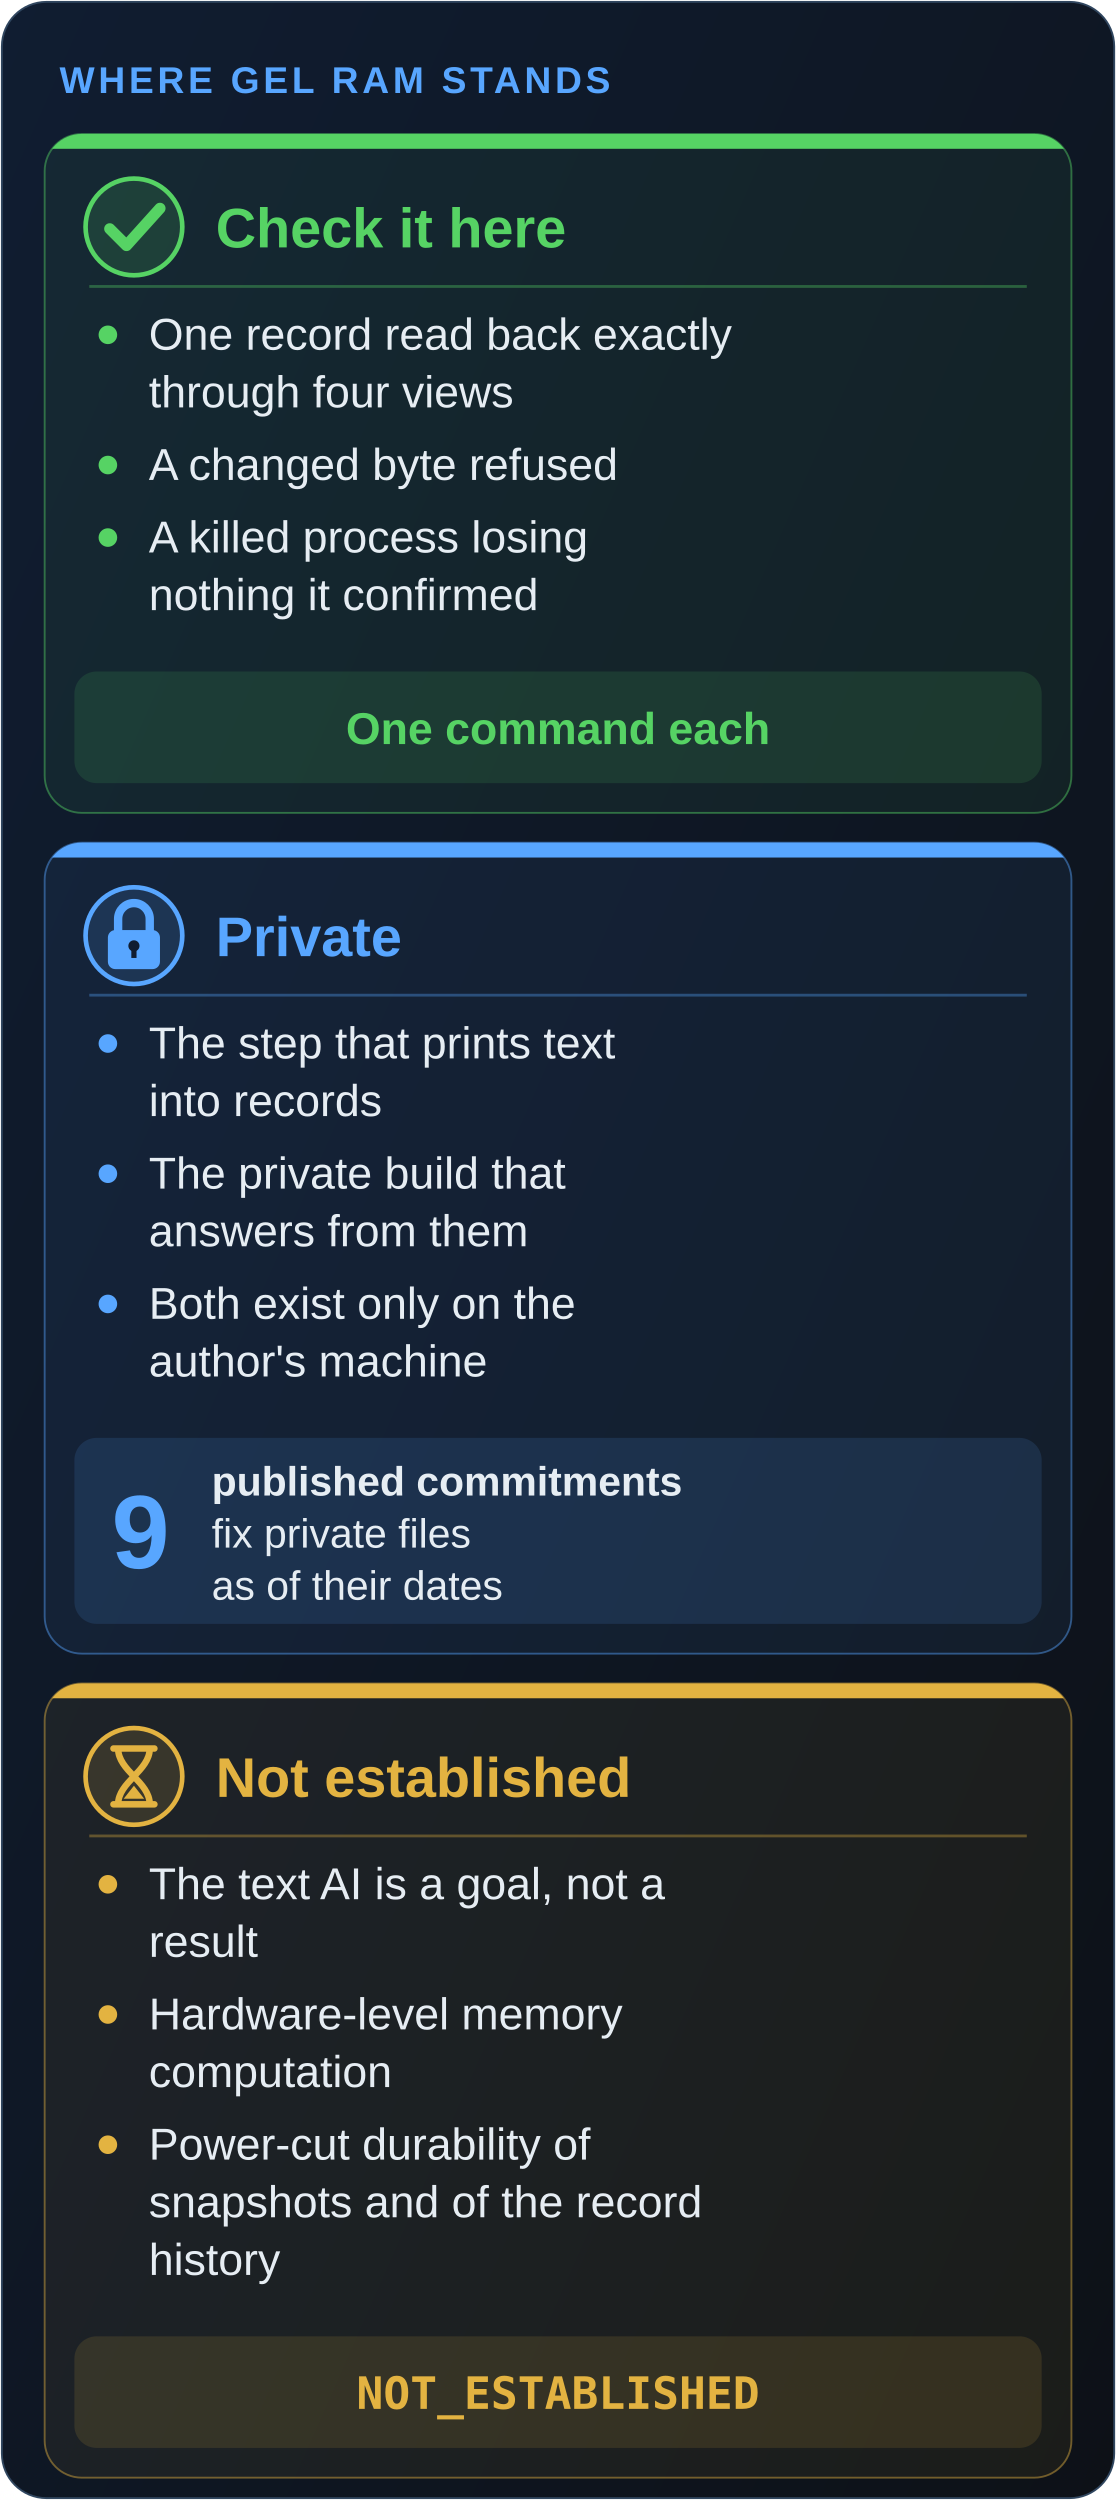
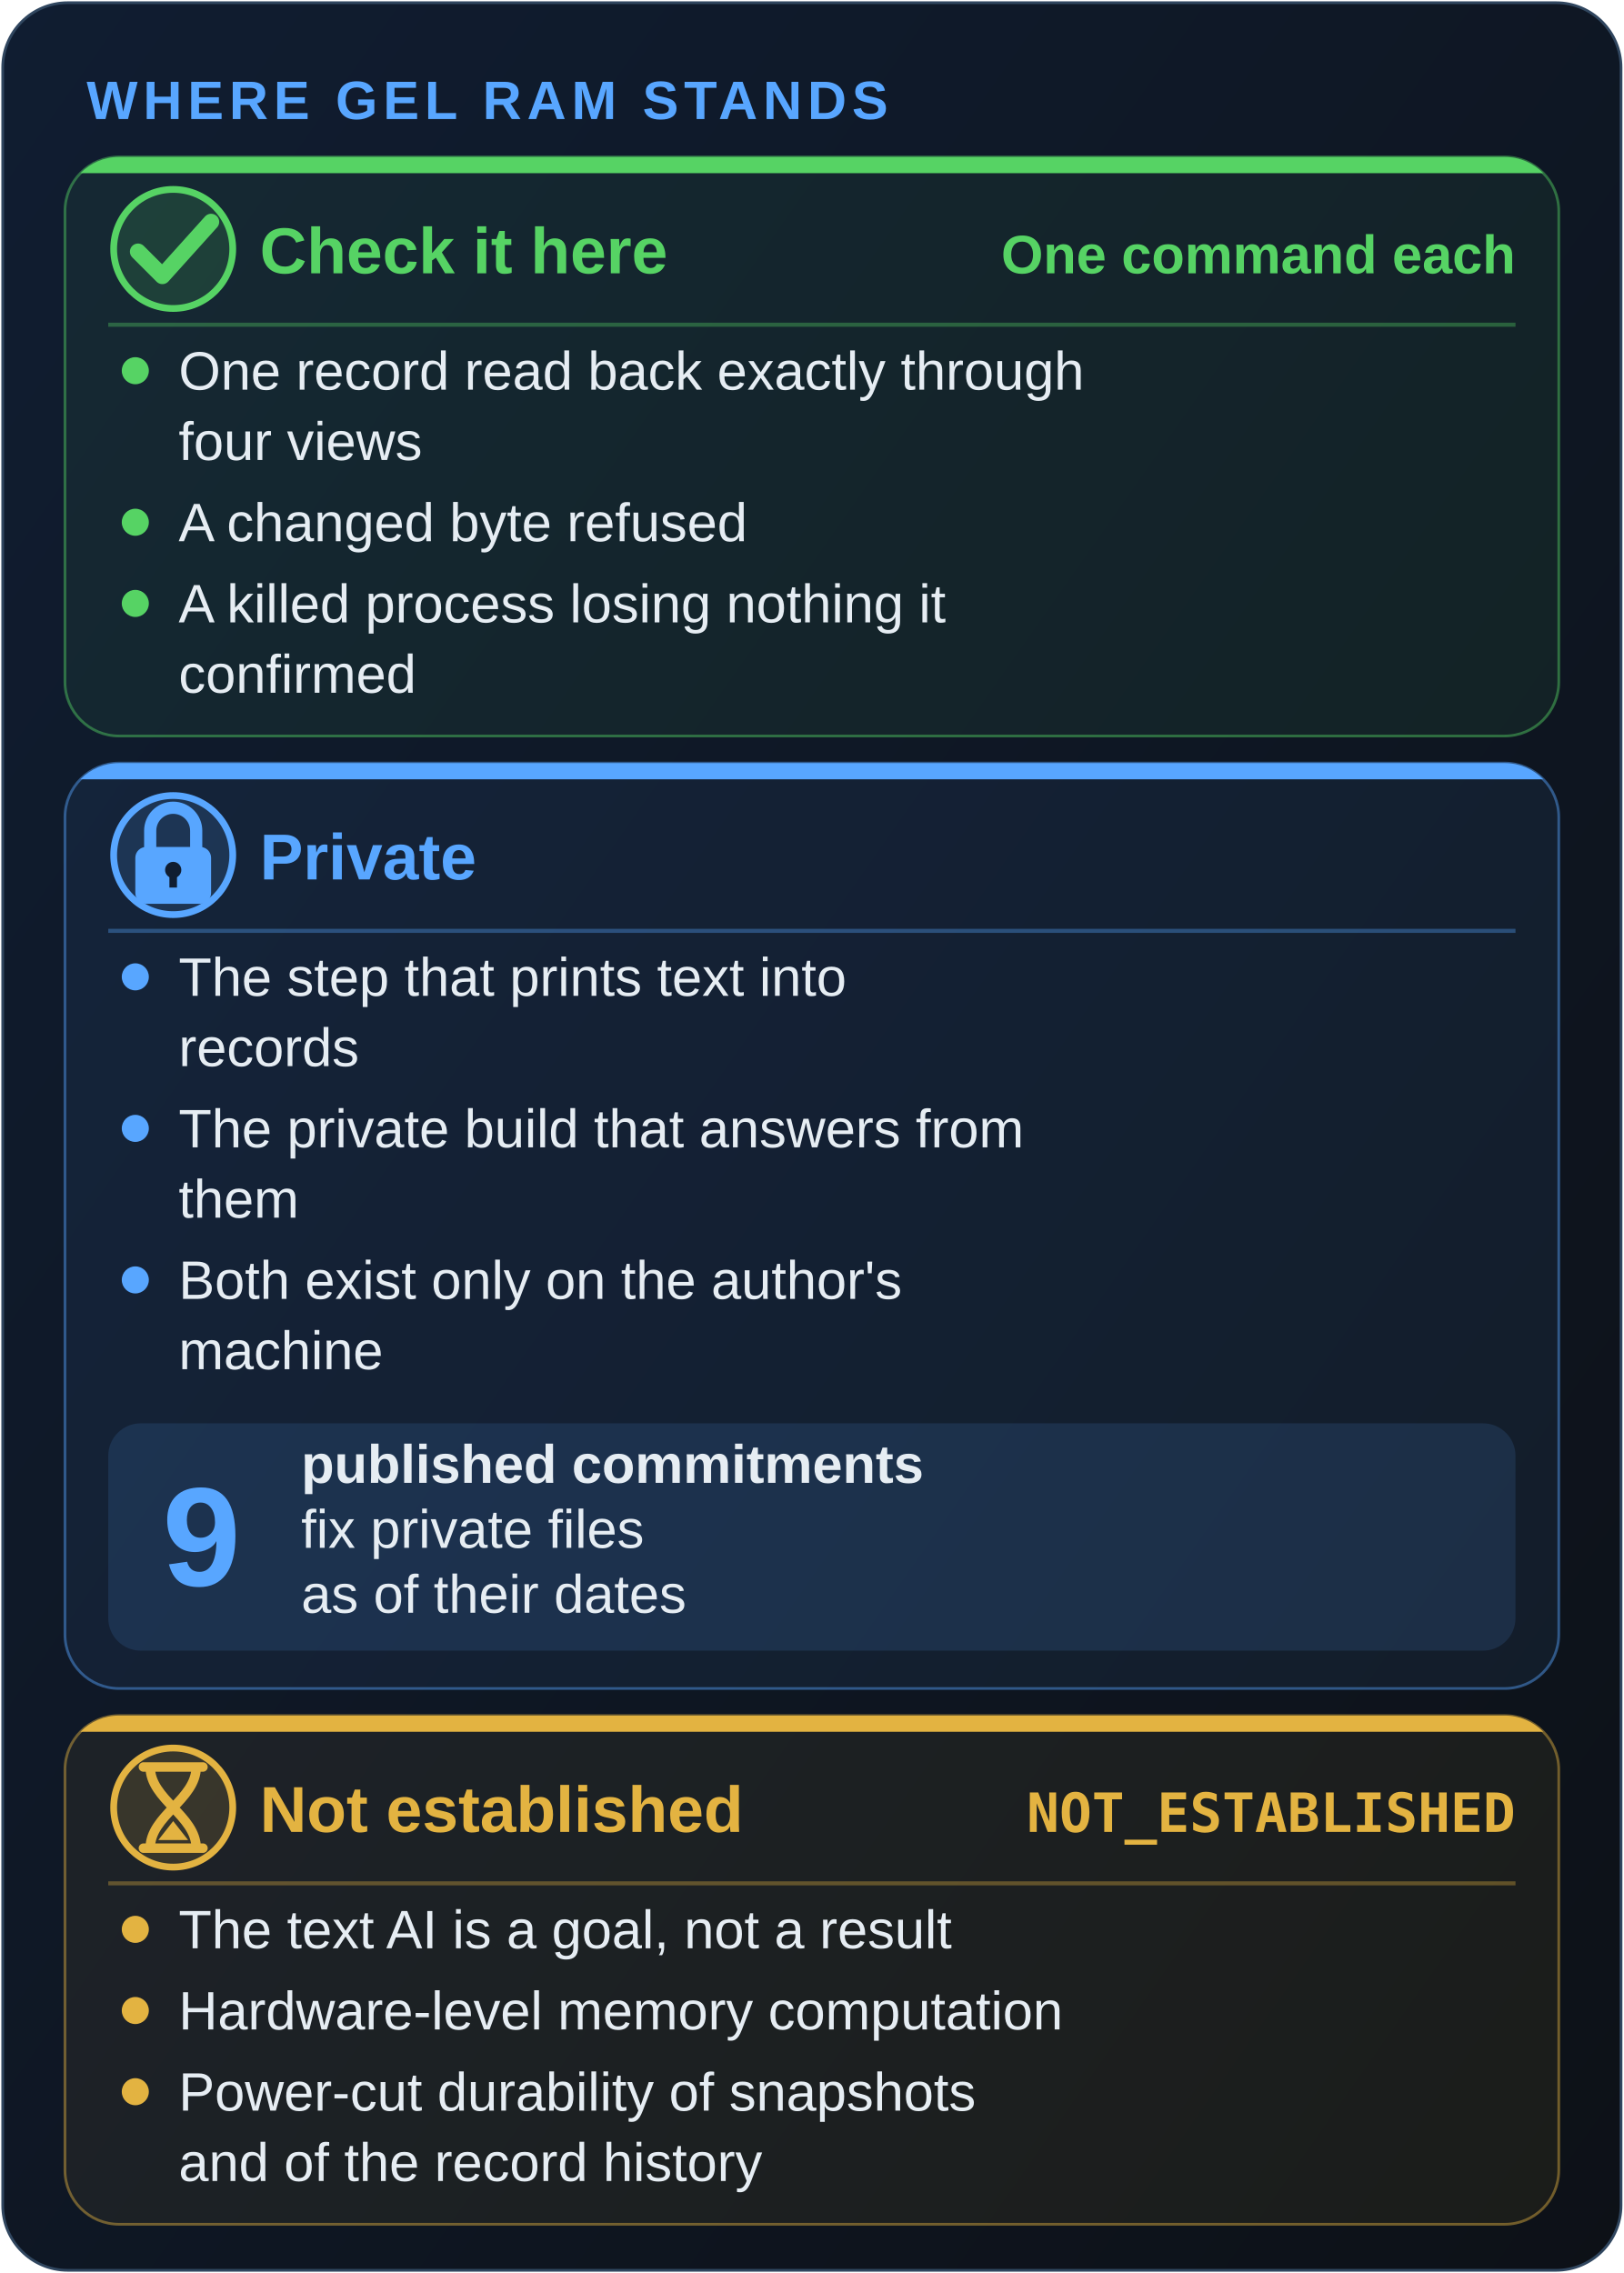
- <svg xmlns="http://www.w3.org/2000/svg" width="600" height="1344" viewBox="0 0 600 1344" role="img" aria-labelledby="t d">
+ <svg xmlns="http://www.w3.org/2000/svg" width="600" height="840" viewBox="0 0 600 840" role="img" aria-labelledby="t d">
  <style>
svg{font-size:20px}
text{font-family:Arial,Helvetica,sans-serif;fill:#e6edf3}
.mono{font-family:ui-monospace,Consolas,"DejaVu Sans Mono",monospace;fill:#9fb3c8}
.kick{font-size:20px;font-weight:700;letter-spacing:2px;fill:#58a6ff}
- .sc{animation:sprise .75s cubic-bezier(.2,.8,.2,1) both}.si{animation:spfade .6s ease-out both}.sd{animation:spdraw .9s ease-out both}.sq{animation:sppulse .7s ease-in-out both;transform-box:fill-box;transform-origin:center}.rl{animation-duration:1.4s;animation-timing-function:cubic-bezier(.2,.8,.2,1);animation-fill-mode:both}.ro56s9{animation-name:ro56s9}@keyframes ro56s9{from{transform:translateY(554.4px)}}@keyframes sprise{from{opacity:0;transform:translateY(34px)}to{opacity:1;transform:none}}@keyframes spfade{from{opacity:0}to{opacity:1}}@keyframes spdraw{from{stroke-dashoffset:100}to{stroke-dashoffset:0}}@keyframes sppulse{0%,100%{transform:none}50%{transform:scale(1.16)}}.mut{fill:#9fb3c8}.b{font-weight:700}@media (prefers-reduced-motion:reduce){.sc,.si,.sd,.sq,.rl,.ro56s9{animation:none}}
+ .sc{animation:sprise .75s cubic-bezier(.2,.8,.2,1) both}.si{animation:spfade .6s ease-out both}.sd{animation:spdraw .9s ease-out both}.sq{animation:sppulse .7s ease-in-out both;transform-box:fill-box;transform-origin:center}.rl{animation-duration:1.4s;animation-timing-function:cubic-bezier(.2,.8,.2,1);animation-fill-mode:both}.ro52s9{animation-name:ro52s9}@keyframes ro52s9{from{transform:translateY(514.8px)}}@keyframes sprise{from{opacity:0;transform:translateY(34px)}to{opacity:1;transform:none}}@keyframes spfade{from{opacity:0}to{opacity:1}}@keyframes spdraw{from{stroke-dashoffset:100}to{stroke-dashoffset:0}}@keyframes sppulse{0%,100%{transform:none}50%{transform:scale(1.16)}}.mut{fill:#9fb3c8}.b{font-weight:700}@media (prefers-reduced-motion:reduce){.sc,.si,.sd,.sq,.rl,.ro52s9{animation:none}}
</style>
  <defs>
    <linearGradient id="bg" x2="1" y2="1">
      <stop stop-color="#101d31" />
      <stop offset="1" stop-color="#0d1117" />
    </linearGradient>
    <clipPath id="card">
-       <rect x="1" y="1" width="598" height="1342" rx="24" />
+       <rect x="1" y="1" width="598" height="838" rx="24" />
    </clipPath>
  </defs>
-   <rect x="1" y="1" width="598" height="1342" rx="24" fill="url(#bg)" stroke="#30465f" />
-   <text class="kick" x="32" y="50">WHERE GEL RAM STANDS</text>
+   <rect x="1" y="1" width="598" height="838" rx="24" fill="url(#bg)" stroke="#30465f" />
+   <text class="kick" x="32" y="44">WHERE GEL RAM STANDS</text>
  <g class="sc" style="animation-delay:0.10s">
    <clipPath id="spcol0">
-       <rect x="24" y="72" width="552" height="365.0" rx="20" />
+       <rect x="24" y="58" width="552" height="214.0" rx="20" />
    </clipPath>
-     <rect x="24" y="72" width="552" height="365.0" rx="20" fill="#56d364" fill-opacity=".07" stroke="#56d364" stroke-opacity=".45" />
-     <rect x="24" y="72" width="552" height="8" fill="#56d364" clip-path="url(#spcol0)" />
-     <g transform="translate(72 122)">
+     <rect x="24" y="58" width="552" height="214.0" rx="20" fill="#56d364" fill-opacity=".07" stroke="#56d364" stroke-opacity=".45" />
+     <rect x="24" y="58" width="552" height="6" fill="#56d364" clip-path="url(#spcol0)" />
+     <g transform="translate(64 92)">
      <g class="sq" style="animation-delay:0.70s">
-         <circle r="26" fill="#56d364" fill-opacity=".14" stroke="#56d364" stroke-width="2.5" />
+         <circle r="22" fill="#56d364" fill-opacity=".14" stroke="#56d364" stroke-width="2.5" />
        <path class="sd" pathLength="100" stroke-dasharray="100" fill="none" stroke-linecap="round" stroke-linejoin="round" d="M-13 1L-4 10L14 -10" stroke="#56d364" stroke-width="6" />
      </g>
    </g>
-     <text x="116" y="133" font-size="30" class="b" style="fill:#56d364">Check it here</text>
-     <path d="M48 154H552" stroke="#56d364" stroke-opacity=".35" stroke-width="1.5" />
+     <text x="96" y="101" font-size="24" class="b" style="fill:#56d364">Check it here</text>
+     <path d="M40 120H560" stroke="#56d364" stroke-opacity=".35" stroke-width="1.5" />
+     <text class="b" x="560" y="101.0" font-size="20" text-anchor="end" style="fill:#56d364">One command each</text>
    <g class="si" style="animation-delay:0.40s">
-       <circle cx="58" cy="180.0" r="5" fill="#56d364" />
-       <text x="80" y="188.0" font-size="24">One record read back exactly</text>
-       <text x="80" y="219.0" font-size="24">through four views</text>
+       <circle cx="50" cy="137.0" r="5" fill="#56d364" />
+       <text x="66" y="144.0" font-size="20">One record read back exactly through</text>
+       <text x="66" y="170.0" font-size="20">four views</text>
    </g>
    <g class="si" style="animation-delay:0.55s">
-       <circle cx="58" cy="250.0" r="5" fill="#56d364" />
-       <text x="80" y="258.0" font-size="24">A changed byte refused</text>
+       <circle cx="50" cy="193.0" r="5" fill="#56d364" />
+       <text x="66" y="200.0" font-size="20">A changed byte refused</text>
    </g>
    <g class="si" style="animation-delay:0.70s">
-       <circle cx="58" cy="289.0" r="5" fill="#56d364" />
-       <text x="80" y="297.0" font-size="24">A killed process losing</text>
-       <text x="80" y="328.0" font-size="24">nothing it confirmed</text>
+       <circle cx="50" cy="223.0" r="5" fill="#56d364" />
+       <text x="66" y="230.0" font-size="20">A killed process losing nothing it</text>
+       <text x="66" y="256.0" font-size="20">confirmed</text>
    </g>
-     <rect x="40" y="361.0" width="520" height="60" rx="12" fill="#56d364" fill-opacity=".13" />
-     <text class="b" x="300" y="400.0" font-size="24" text-anchor="middle" style="fill:#56d364">One command each</text>
  </g>
  <g class="sc" style="animation-delay:0.60s">
    <clipPath id="spcol1">
-       <rect x="24" y="453" width="552" height="436.0" rx="20" />
+       <rect x="24" y="282" width="552" height="342.0" rx="20" />
    </clipPath>
-     <rect x="24" y="453" width="552" height="436.0" rx="20" fill="#58a6ff" fill-opacity=".07" stroke="#58a6ff" stroke-opacity=".45" />
-     <rect x="24" y="453" width="552" height="8" fill="#58a6ff" clip-path="url(#spcol1)" />
-     <g transform="translate(72 503)">
+     <rect x="24" y="282" width="552" height="342.0" rx="20" fill="#58a6ff" fill-opacity=".07" stroke="#58a6ff" stroke-opacity=".45" />
+     <rect x="24" y="282" width="552" height="6" fill="#58a6ff" clip-path="url(#spcol1)" />
+     <g transform="translate(64 316)">
      <g class="sq" style="animation-delay:1.20s">
-         <circle r="26" fill="#58a6ff" fill-opacity=".14" stroke="#58a6ff" stroke-width="2.5" />
+         <circle r="22" fill="#58a6ff" fill-opacity=".14" stroke="#58a6ff" stroke-width="2.5" />
        <path class="sd" pathLength="100" stroke-dasharray="100" fill="none" stroke-linecap="round" stroke-linejoin="round" d="M-8.5 -3V-9A8.5 8.5 0 0 1 8.5 -9V-3" stroke="#58a6ff" stroke-width="4.5" />
        <rect x="-14" y="-3" width="28" height="21" rx="4" fill="#58a6ff" />
        <circle cx="0" cy="5.5" r="3" fill="#101d31" />
        <rect x="-1.4" y="6" width="2.8" height="6" fill="#101d31" />
      </g>
    </g>
-     <text x="116" y="514" font-size="30" class="b" style="fill:#58a6ff">Private</text>
-     <path d="M48 535H552" stroke="#58a6ff" stroke-opacity=".35" stroke-width="1.5" />
+     <text x="96" y="325" font-size="24" class="b" style="fill:#58a6ff">Private</text>
+     <path d="M40 344H560" stroke="#58a6ff" stroke-opacity=".35" stroke-width="1.5" />
    <g class="si" style="animation-delay:0.90s">
-       <circle cx="58" cy="561.0" r="5" fill="#58a6ff" />
-       <text x="80" y="569.0" font-size="24">The step that prints text</text>
-       <text x="80" y="600.0" font-size="24">into records</text>
+       <circle cx="50" cy="361.0" r="5" fill="#58a6ff" />
+       <text x="66" y="368.0" font-size="20">The step that prints text into</text>
+       <text x="66" y="394.0" font-size="20">records</text>
    </g>
    <g class="si" style="animation-delay:1.05s">
-       <circle cx="58" cy="631.0" r="5" fill="#58a6ff" />
-       <text x="80" y="639.0" font-size="24">The private build that</text>
-       <text x="80" y="670.0" font-size="24">answers from them</text>
+       <circle cx="50" cy="417.0" r="5" fill="#58a6ff" />
+       <text x="66" y="424.0" font-size="20">The private build that answers from</text>
+       <text x="66" y="450.0" font-size="20">them</text>
    </g>
    <g class="si" style="animation-delay:1.20s">
-       <circle cx="58" cy="701.0" r="5" fill="#58a6ff" />
-       <text x="80" y="709.0" font-size="24">Both exist only on the</text>
-       <text x="80" y="740.0" font-size="24">author's machine</text>
+       <circle cx="50" cy="473.0" r="5" fill="#58a6ff" />
+       <text x="66" y="480.0" font-size="20">Both exist only on the author's</text>
+       <text x="66" y="506.0" font-size="20">machine</text>
    </g>
-     <rect x="40" y="773.0" width="520" height="100" rx="12" fill="#58a6ff" fill-opacity=".13" />
-     <text class="b" x="113.8" y="804.0" font-size="22">published commitments</text>
-     <text x="113.8" y="832.0" font-size="22">fix private files</text>
-     <text x="113.8" y="860.0" font-size="22">as of their dates</text>
-     <g class="roll" aria-label="9" font-size="56" font-weight="700" style="fill:#58a6ff">
+     <rect x="40" y="526.0" width="520" height="84" rx="12" fill="#58a6ff" fill-opacity=".13" />
+     <text class="b" x="111.3" y="548.0" font-size="20">published commitments</text>
+     <text x="111.3" y="572.0" font-size="20">fix private files</text>
+     <text x="111.3" y="596.0" font-size="20">as of their dates</text>
+     <g class="roll" aria-label="9" font-size="52" font-weight="700" style="fill:#58a6ff">
      <clipPath id="glroll0">
-         <rect x="57.8" y="791.5" width="40.3" height="65.0" />
+         <rect x="57.9" y="538.2" width="37.4" height="60.3" />
      </clipPath>
      <g clip-path="url(#glroll0)">
-         <g class="rl ro56s9" style="animation-delay:1.20s">
-           <text x="60.0" y="288.6" style="fill:#58a6ff">0</text>
-           <text x="60.0" y="350.2" style="fill:#58a6ff">1</text>
-           <text x="60.0" y="411.8" style="fill:#58a6ff">2</text>
-           <text x="60.0" y="473.4" style="fill:#58a6ff">3</text>
-           <text x="60.0" y="535.0" style="fill:#58a6ff">4</text>
-           <text x="60.0" y="596.6" style="fill:#58a6ff">5</text>
-           <text x="60.0" y="658.2" style="fill:#58a6ff">6</text>
-           <text x="60.0" y="719.8" style="fill:#58a6ff">7</text>
-           <text x="60.0" y="781.4" style="fill:#58a6ff">8</text>
-           <text class="rf" x="60.0" y="843.0" style="fill:#58a6ff">9</text>
+         <g class="rl ro52s9" style="animation-delay:1.20s">
+           <text x="60.0" y="71.2" style="fill:#58a6ff">0</text>
+           <text x="60.0" y="128.4" style="fill:#58a6ff">1</text>
+           <text x="60.0" y="185.6" style="fill:#58a6ff">2</text>
+           <text x="60.0" y="242.8" style="fill:#58a6ff">3</text>
+           <text x="60.0" y="300.0" style="fill:#58a6ff">4</text>
+           <text x="60.0" y="357.2" style="fill:#58a6ff">5</text>
+           <text x="60.0" y="414.4" style="fill:#58a6ff">6</text>
+           <text x="60.0" y="471.6" style="fill:#58a6ff">7</text>
+           <text x="60.0" y="528.8" style="fill:#58a6ff">8</text>
+           <text class="rf" x="60.0" y="586.0" style="fill:#58a6ff">9</text>
        </g>
      </g>
    </g>
  </g>
  <g class="sc" style="animation-delay:1.10s">
    <clipPath id="spcol2">
-       <rect x="24" y="905" width="552" height="427.0" rx="20" />
+       <rect x="24" y="634" width="552" height="188.0" rx="20" />
    </clipPath>
-     <rect x="24" y="905" width="552" height="427.0" rx="20" fill="#e3b341" fill-opacity=".07" stroke="#e3b341" stroke-opacity=".45" />
-     <rect x="24" y="905" width="552" height="8" fill="#e3b341" clip-path="url(#spcol2)" />
-     <g transform="translate(72 955)">
+     <rect x="24" y="634" width="552" height="188.0" rx="20" fill="#e3b341" fill-opacity=".07" stroke="#e3b341" stroke-opacity=".45" />
+     <rect x="24" y="634" width="552" height="6" fill="#e3b341" clip-path="url(#spcol2)" />
+     <g transform="translate(64 668)">
      <g class="sq" style="animation-delay:1.70s">
-         <circle r="26" fill="#e3b341" fill-opacity=".14" stroke="#e3b341" stroke-width="2.5" />
+         <circle r="22" fill="#e3b341" fill-opacity=".14" stroke="#e3b341" stroke-width="2.5" />
        <path class="sd" pathLength="100" stroke-dasharray="100" fill="none" stroke-linecap="round" stroke-linejoin="round" d="M-11 -15H11M-11 15H11M-8.5 -15C-8.5 -3 8.5 3 8.5 15M8.5 -15C8.5 -3 -8.5 3 -8.5 15" stroke="#e3b341" stroke-width="3.5" />
        <path d="M-5.5 12H5.5L0 5Z" fill="#e3b341" />
      </g>
    </g>
-     <text x="116" y="966" font-size="30" class="b" style="fill:#e3b341">Not established</text>
-     <path d="M48 987H552" stroke="#e3b341" stroke-opacity=".35" stroke-width="1.5" />
+     <text x="96" y="677" font-size="24" class="b" style="fill:#e3b341">Not established</text>
+     <path d="M40 696H560" stroke="#e3b341" stroke-opacity=".35" stroke-width="1.5" />
+     <text class="mono b" x="560" y="677.0" font-size="20" text-anchor="end" style="fill:#e3b341">NOT_ESTABLISHED</text>
    <g class="si" style="animation-delay:1.40s">
-       <circle cx="58" cy="1013.0" r="5" fill="#e3b341" />
-       <text x="80" y="1021.0" font-size="24">The text AI is a goal, not a</text>
-       <text x="80" y="1052.0" font-size="24">result</text>
+       <circle cx="50" cy="713.0" r="5" fill="#e3b341" />
+       <text x="66" y="720.0" font-size="20">The text AI is a goal, not a result</text>
    </g>
    <g class="si" style="animation-delay:1.55s">
-       <circle cx="58" cy="1083.0" r="5" fill="#e3b341" />
-       <text x="80" y="1091.0" font-size="24">Hardware-level memory</text>
-       <text x="80" y="1122.0" font-size="24">computation</text>
+       <circle cx="50" cy="743.0" r="5" fill="#e3b341" />
+       <text x="66" y="750.0" font-size="20">Hardware-level memory computation</text>
    </g>
    <g class="si" style="animation-delay:1.70s">
-       <circle cx="58" cy="1153.0" r="5" fill="#e3b341" />
-       <text x="80" y="1161.0" font-size="24">Power-cut durability of</text>
-       <text x="80" y="1192.0" font-size="24">snapshots and of the record</text>
-       <text x="80" y="1223.0" font-size="24">history</text>
+       <circle cx="50" cy="773.0" r="5" fill="#e3b341" />
+       <text x="66" y="780.0" font-size="20">Power-cut durability of snapshots</text>
+       <text x="66" y="806.0" font-size="20">and of the record history</text>
    </g>
-     <rect x="40" y="1256.0" width="520" height="60" rx="12" fill="#e3b341" fill-opacity=".13" />
-     <text class="mono b" x="300" y="1295.0" font-size="24" text-anchor="middle" style="fill:#e3b341">NOT_ESTABLISHED</text>
  </g>
</svg>
